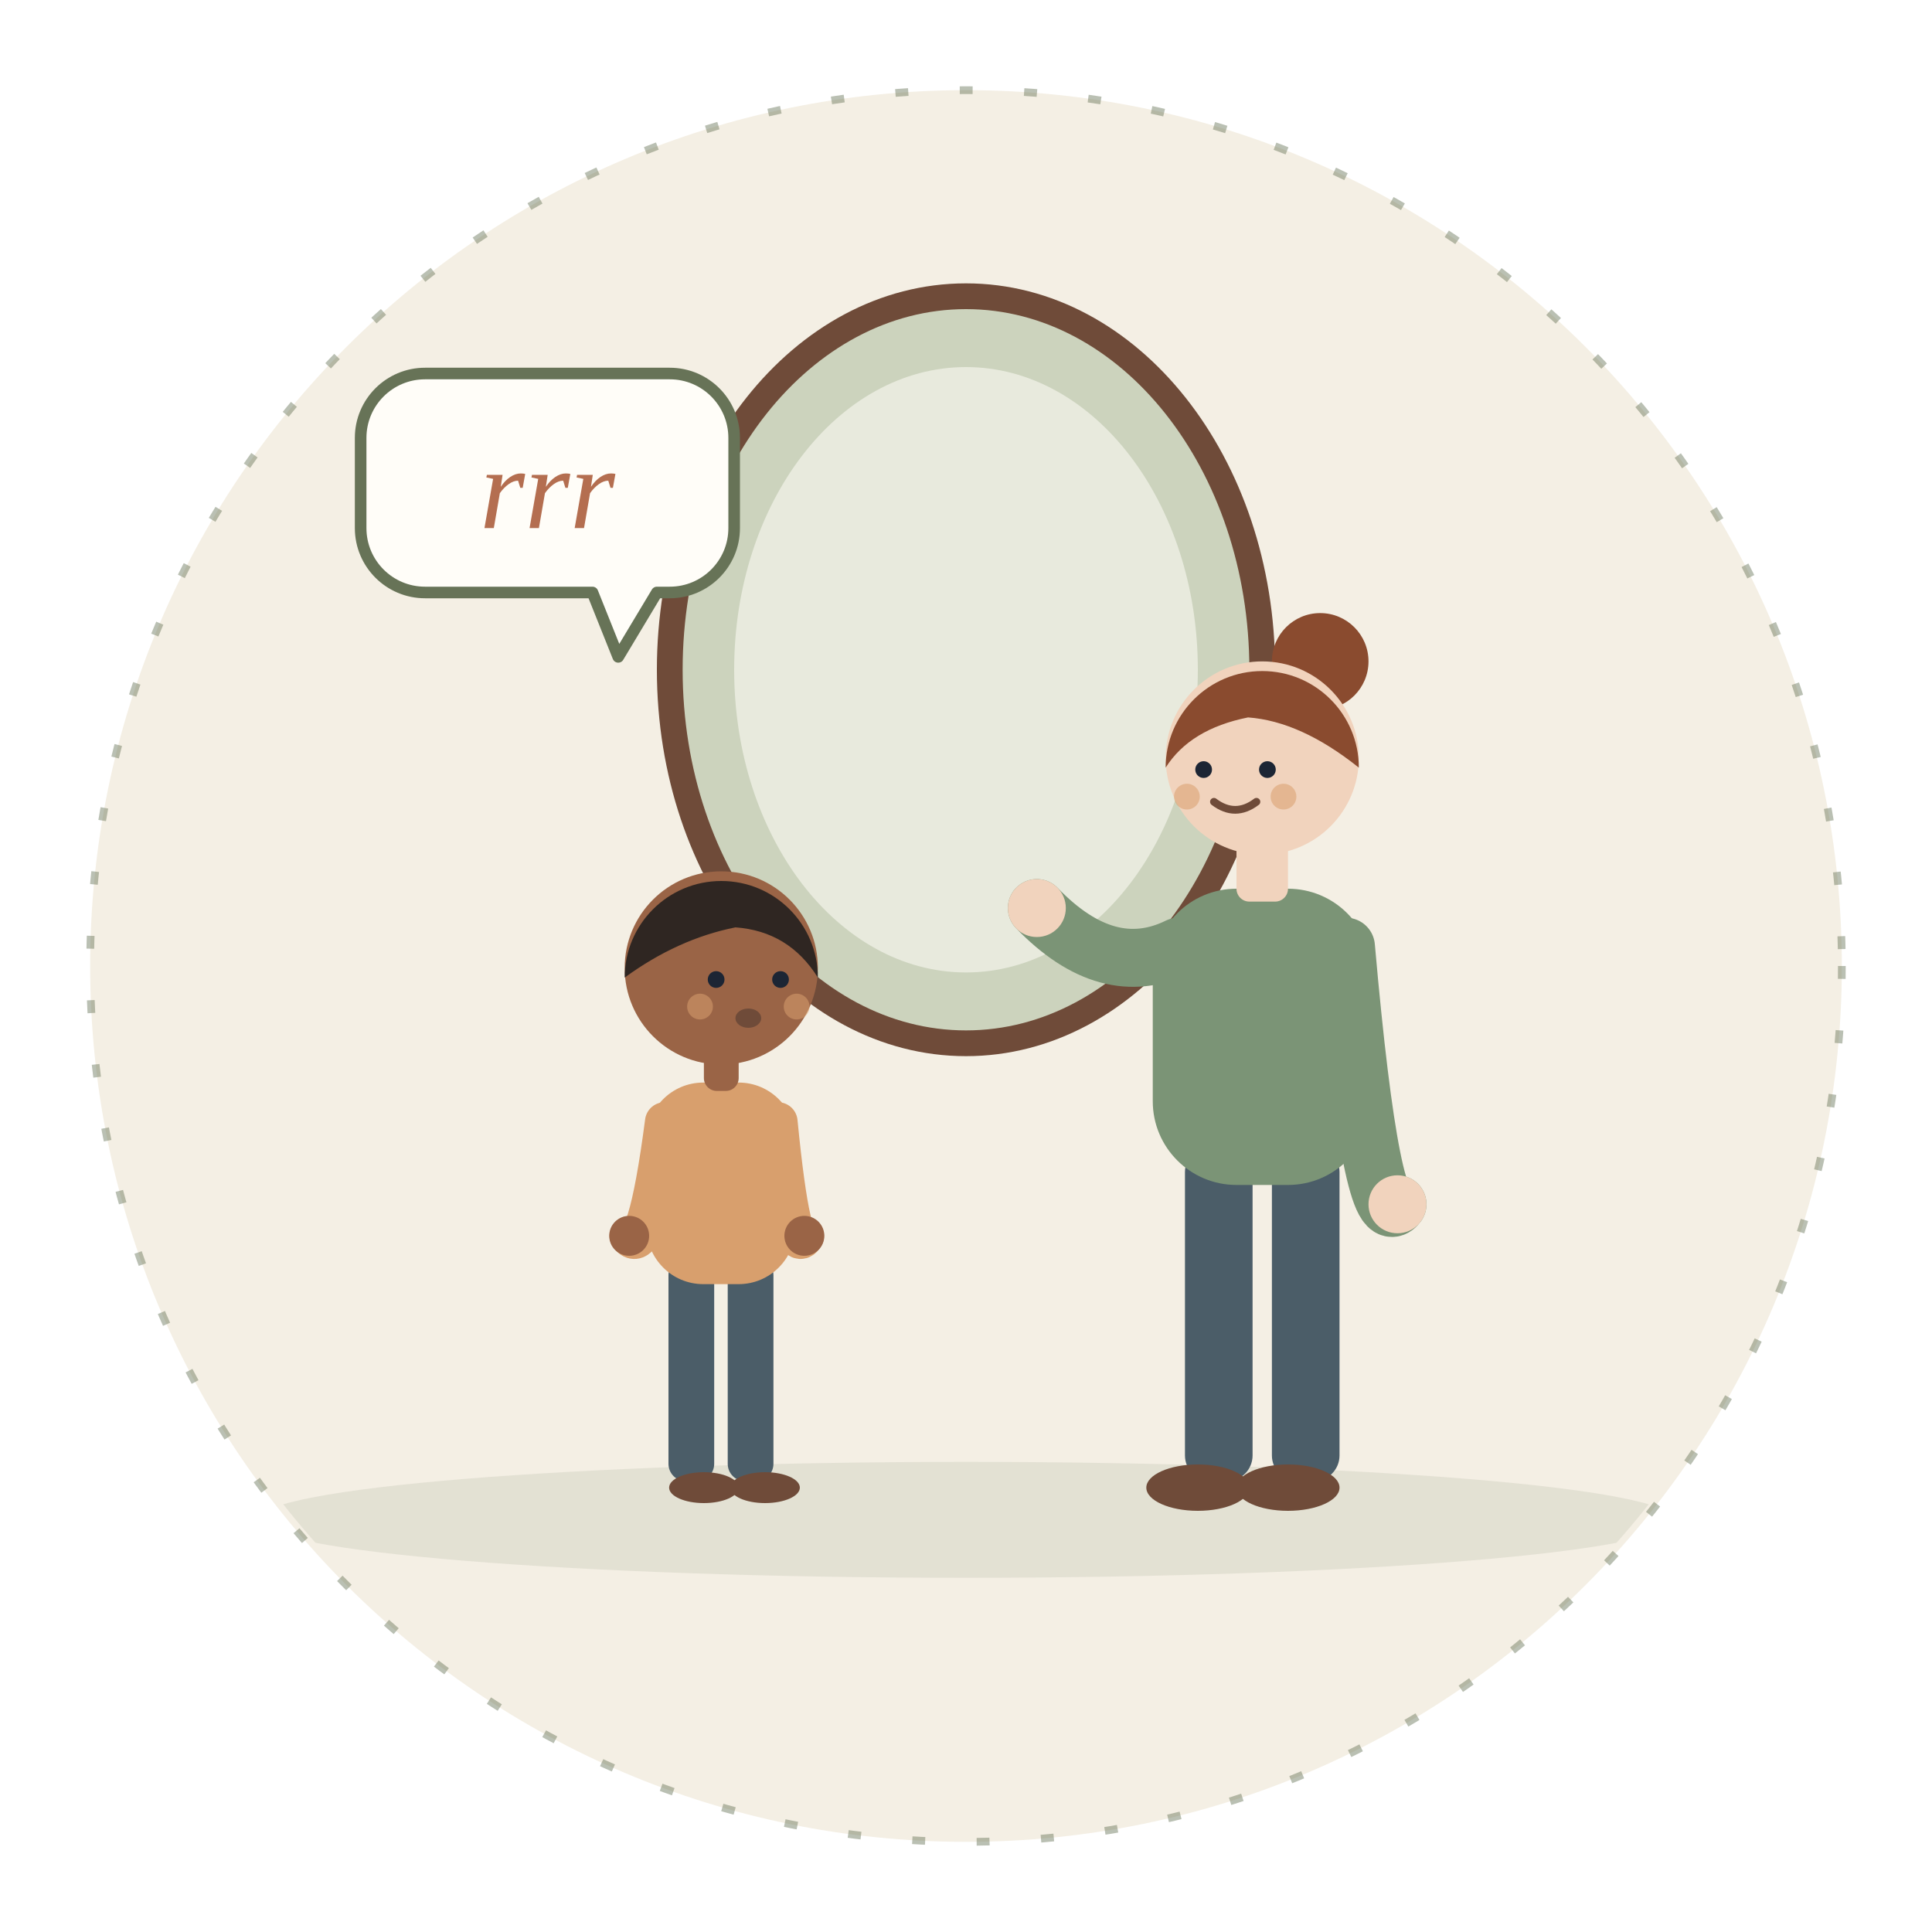
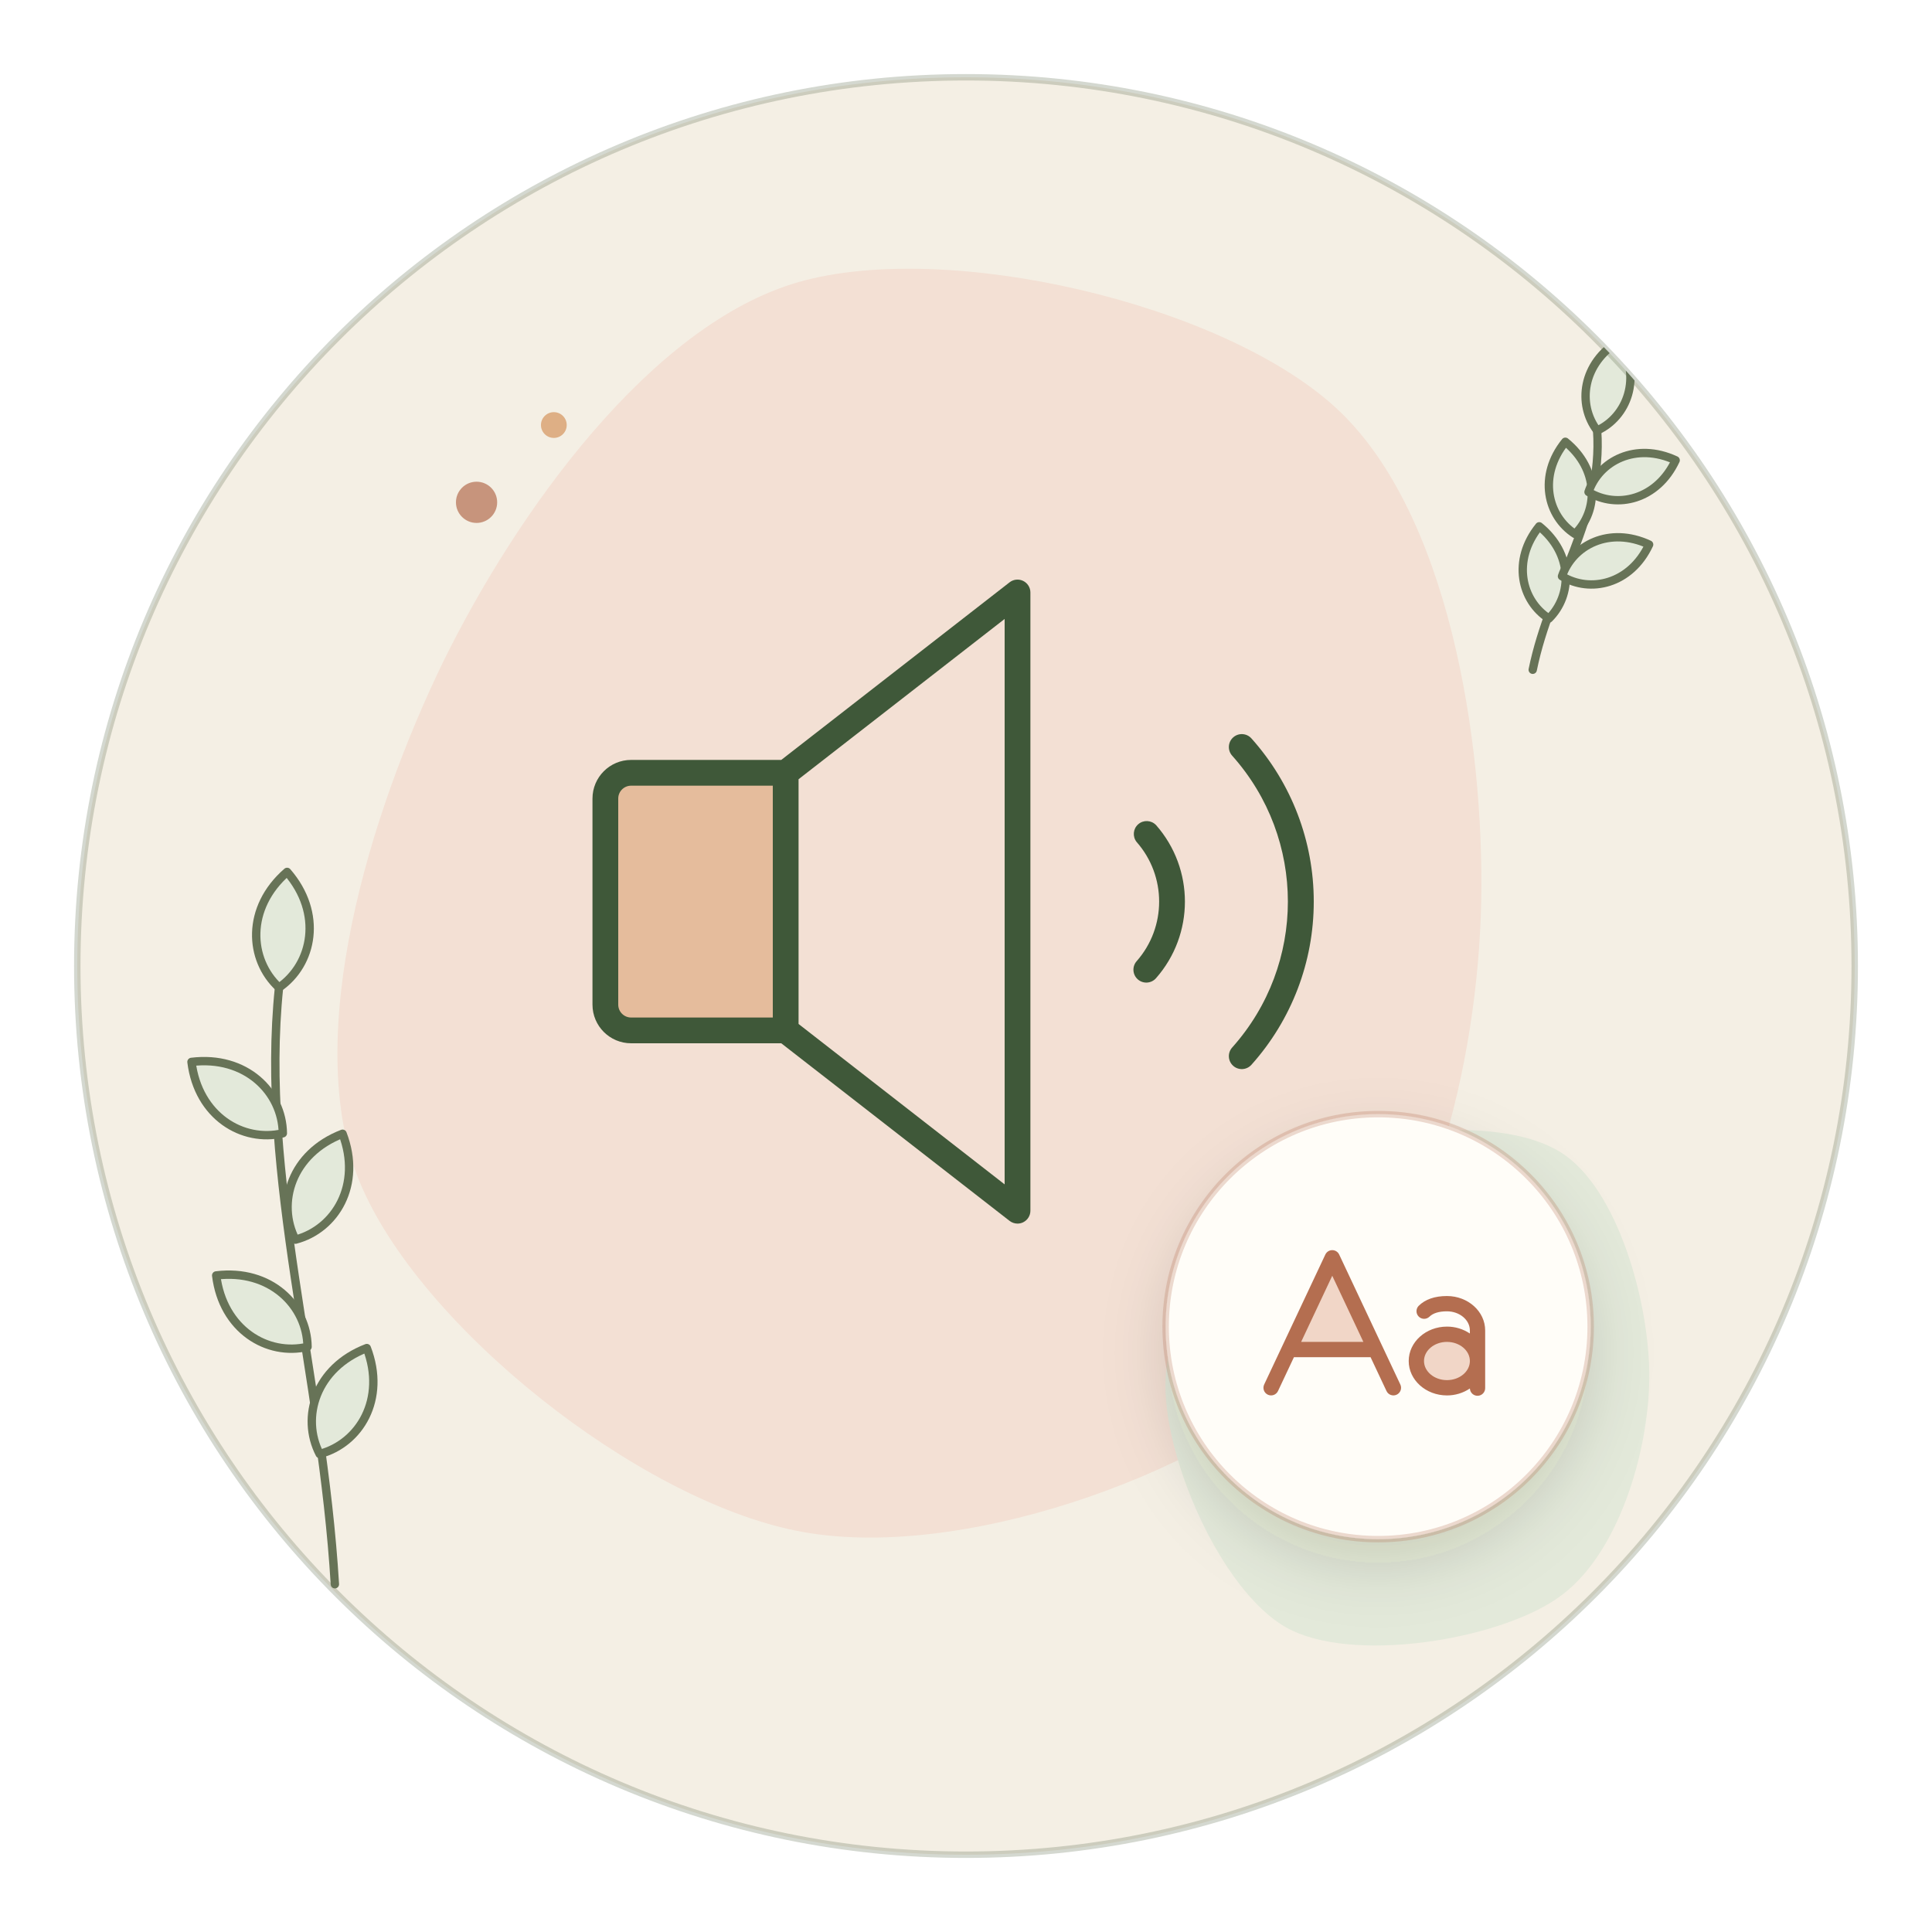
- <svg xmlns="http://www.w3.org/2000/svg" viewBox="0 0 300 300" width="300" height="300" role="img" aria-label="Un niño practica la erre frente al espejo junto a la fonoaudióloga">
-   <circle cx="150" cy="150" r="136" fill="#f4efe4" />
-   <circle cx="150" cy="150" r="136" fill="none" stroke="#677357" stroke-width="1.2" stroke-dasharray="2 8" opacity=".45" />
-   <clipPath id="disco">
-     <circle cx="150" cy="150" r="135" />
-   </clipPath>
+ <svg xmlns="http://www.w3.org/2000/svg" viewBox="0 0 300 300" width="300" height="300" role="img" aria-label="Ilustración de problemas de pronunciación: sonido y letras">
+   <defs>
+     <filter id="sombra" x="-40%" y="-40%" width="180%" height="180%">
+       <feDropShadow dx="0" dy="4" stdDeviation="5" flood-color="#2c2a22" flood-opacity=".14" />
+     </filter>
+     <clipPath id="disco">
+       <circle cx="150" cy="150" r="138" />
+     </clipPath>
+   </defs>
+   <circle cx="150" cy="150" r="138" fill="#f4efe4" />
  <g clip-path="url(#disco)">
-     <ellipse cx="150" cy="236" rx="110" ry="9" fill="#677357" opacity=".12" />
-     <ellipse cx="150" cy="104" rx="46" ry="58" fill="#ccd3bd" stroke="#6f4b39" stroke-width="4" />
-     <ellipse cx="150" cy="104" rx="36" ry="47" fill="#fffdf8" opacity=".55" />
-     <rect x="103.8" y="195.3" width="7.1" height="34.7" rx="2.7" fill="#4b5d68" />
-     <rect x="113.0" y="195.3" width="7.1" height="34.7" rx="2.7" fill="#4b5d68" />
-     <ellipse cx="109.3" cy="231.0" rx="5.4" ry="2.4" fill="#6f4b39" />
-     <ellipse cx="118.8" cy="231.0" rx="5.4" ry="2.4" fill="#6f4b39" />
-     <rect x="100.4" y="168.1" width="23.1" height="31.3" rx="8.8" fill="#d89f6d" />
-     <rect x="109.3" y="162.6" width="5.4" height="6.8" rx="2.0" fill="#9a6446" />
-     <circle cx="112.0" cy="150.3" r="15.0" fill="#9a6446" opacity="1.0" />
-     <path d="M97.0 151.8 A15.0 15.0 0 0 1 127.0 151.8 Q122.5 144.6 114.2 144.0 Q105.2 145.8 97.0 151.8 Z" fill="#2f2622" />
-     <circle cx="111.2" cy="152.1" r="1.3" fill="#1c2534" opacity="1.0" />
-     <circle cx="121.2" cy="152.1" r="1.3" fill="#1c2534" opacity="1.0" />
-     <ellipse cx="116.2" cy="158.1" rx="2.0" ry="1.5" fill="#6f4b39" />
-     <circle cx="108.7" cy="156.3" r="2.0" fill="#d89f6d" opacity="0.55" />
-     <circle cx="123.7" cy="156.3" r="2.0" fill="#d89f6d" opacity="0.55" />
-     <path d="M103.2 174.2 Q100.4 195.6 97.7 191.9" stroke="#d89f6d" stroke-width="6.1" fill="none" stroke-linecap="round" />
-     <circle cx="97.7" cy="191.9" r="3.1" fill="#9a6446" opacity="1.0" />
-     <path d="M120.8 174.2 Q122.9 195.6 124.9 191.9" stroke="#d89f6d" stroke-width="6.1" fill="none" stroke-linecap="round" />
-     <circle cx="124.9" cy="191.9" r="3.1" fill="#9a6446" opacity="1.0" />
-     <circle cx="205.0" cy="102.7" r="7.5" fill="#8a4b2f" opacity="1.0" />
-     <rect x="184.0" y="178.0" width="10.5" height="52.0" rx="4.0" fill="#4b5d68" />
-     <rect x="197.5" y="178.0" width="10.5" height="52.0" rx="4.0" fill="#4b5d68" />
-     <ellipse cx="186.0" cy="231.0" rx="8.0" ry="3.6" fill="#6f4b39" />
-     <ellipse cx="200.0" cy="231.0" rx="8.0" ry="3.6" fill="#6f4b39" />
-     <rect x="179.0" y="138.0" width="34.0" height="46.0" rx="13.0" fill="#7b9476" />
-     <rect x="192.0" y="130.0" width="8.0" height="10.0" rx="2.0" fill="#f1d3bd" />
-     <circle cx="196.0" cy="117.7" r="15.0" fill="#f1d3bd" opacity="1.0" />
-     <path d="M181.0 119.2 A15.0 15.0 0 0 1 211.0 119.2 Q202.0 112.0 193.8 111.4 Q184.8 113.2 181.0 119.2 Z" fill="#8a4b2f" />
-     <circle cx="186.9" cy="119.5" r="1.3" fill="#1c2534" opacity="1.0" />
-     <circle cx="196.8" cy="119.5" r="1.3" fill="#1c2534" opacity="1.0" />
-     <path d="M188.5 124.5 Q191.8 127.0 195.1 124.5" stroke="#6f4b39" stroke-width="1.2" fill="none" stroke-linecap="round" stroke-linejoin="round" />
-     <circle cx="184.3" cy="123.7" r="2.0" fill="#d89f6d" opacity="0.55" />
-     <circle cx="199.3" cy="123.7" r="2.0" fill="#d89f6d" opacity="0.55" />
-     <path d="M183.0 147.0 Q172.0 152.4 161.0 141.0" stroke="#7b9476" stroke-width="9.0" fill="none" stroke-linecap="round" />
-     <circle cx="161.0" cy="141.0" r="4.5" fill="#f1d3bd" opacity="1.0" />
-     <path d="M209.0 147.0 Q213.0 192.4 217.0 187.0" stroke="#7b9476" stroke-width="9.0" fill="none" stroke-linecap="round" />
-     <circle cx="217.0" cy="187.0" r="4.5" fill="#f1d3bd" opacity="1.0" />
-     <path d="M66 58 h38 a10 10 0 0 1 10 10 v14 a10 10 0 0 1 -10 10 H102 l-6 10 l-4 -10 H66 a10 10 0 0 1 -10 -10 v-14 a10 10 0 0 1 10 -10 z" fill="#fffdf8" stroke="#677357" stroke-width="1.8" stroke-linejoin="round" />
-     <text x="85.0" y="82.0" text-anchor="middle" font-family="Georgia, 'Times New Roman', serif" font-size="18" font-weight="normal" font-style="italic" fill="#b46e50">rrr</text>
+     <path d="M230.0 140.0 C229.5 165.0 221.9 196.6 204.2 212.9 C186.4 229.2 148.4 242.7 123.7 237.7 C99.0 232.8 65.0 205.9 55.8 183.4 C46.7 160.9 57.5 126.1 68.8 102.8 C80.2 79.6 101.0 50.4 124.0 43.8 C147.1 37.2 189.6 47.1 207.3 63.2 C224.9 79.2 230.5 115.0 230.0 140.0 Z" fill="#f3e0d4" />
+     <path d="M256.1 214.0 C256.0 225.6 251.2 241.8 241.8 248.2 C232.4 254.7 209.8 258.4 199.7 252.7 C189.6 247.0 180.4 226.0 181.0 214.0 C181.5 202.0 192.6 186.7 202.8 180.8 C213.1 175.0 233.4 173.3 242.3 178.9 C251.2 184.4 256.2 202.4 256.1 214.0 Z" fill="#e3e9da" />
+     <g transform="translate(52 246) rotate(-14) scale(1.0 1.0)" fill="none" stroke="#677357" stroke-width="1.30" stroke-linecap="round" stroke-linejoin="round">
+       <path d="M0 0 C6 -32.2 4 -64.4 14 -92.0" />
+       <path d="M0 0 C5 -4 6 -12 0 -18 C-6 -12 -5 -4 0 0 Z" transform="translate(2.6 -20.2) rotate(38)" fill="#e3e9da" />
+       <path d="M0 0 C5 -4 6 -12 0 -18 C-6 -12 -5 -4 0 0 Z" transform="translate(4.8 -36.8) rotate(-38)" fill="#e3e9da" />
+       <path d="M0 0 C5 -4 6 -12 0 -18 C-6 -12 -5 -4 0 0 Z" transform="translate(7.0 -53.4) rotate(38)" fill="#e3e9da" />
+       <path d="M0 0 C5 -4 6 -12 0 -18 C-6 -12 -5 -4 0 0 Z" transform="translate(9.1 -69.9) rotate(-38)" fill="#e3e9da" />
+       <path d="M0 0 C5 -4 6 -12 0 -18 C-6 -12 -5 -4 0 0 Z" transform="translate(14 -92.0) rotate(18)" fill="#e3e9da" />
+     </g>
+     <g transform="translate(238 104) rotate(32) scale(-0.8 0.8)" fill="none" stroke="#677357" stroke-width="1.62" stroke-linecap="round" stroke-linejoin="round">
+       <path d="M0 0 C6 -16.1 4 -32.2 14 -46.0" />
+       <path d="M0 0 C5 -4 6 -12 0 -18 C-6 -12 -5 -4 0 0 Z" transform="translate(2.6 -10.1) rotate(38)" fill="#e3e9da" />
+       <path d="M0 0 C5 -4 6 -12 0 -18 C-6 -12 -5 -4 0 0 Z" transform="translate(4.8 -18.4) rotate(-38)" fill="#e3e9da" />
+       <path d="M0 0 C5 -4 6 -12 0 -18 C-6 -12 -5 -4 0 0 Z" transform="translate(7.0 -26.7) rotate(38)" fill="#e3e9da" />
+       <path d="M0 0 C5 -4 6 -12 0 -18 C-6 -12 -5 -4 0 0 Z" transform="translate(9.1 -35.0) rotate(-38)" fill="#e3e9da" />
+       <path d="M0 0 C5 -4 6 -12 0 -18 C-6 -12 -5 -4 0 0 Z" transform="translate(14 -46.0) rotate(18)" fill="#e3e9da" />
+     </g>
+     <g transform="translate(82.0 76.0) scale(0.5)">
+       <path d="M80,88v80H32a8,8,0,0,1-8-8V96a8,8,0,0,1,8-8Z" fill="#d89f6d" opacity="0.55" />
+       <g fill="#3f5839">
+         <path d="M153.76,28.41a4,4,0,0,0-4.22.43L78.63,84H32A12,12,0,0,0,20,96v64a12,12,0,0,0,12,12H78.63l70.91,55.16A4.07,4.07,0,0,0,152,228a3.92,3.92,0,0,0,1.76-.41A4,4,0,0,0,156,224V32A4,4,0,0,0,153.76,28.41ZM28,160V96a4,4,0,0,1,4-4H76v72H32A4,4,0,0,1,28,160Zm120,55.82L84,166V90l64-49.78Zm47-111.61a36,36,0,0,1,0,47.59,4,4,0,1,1-6-5.3,28,28,0,0,0,0-37,4,4,0,0,1,6-5.28ZM244,128a75.88,75.88,0,0,1-19.35,50.67,4,4,0,0,1-6-5.34,68,68,0,0,0,0-90.66,4,4,0,0,1,6-5.34A75.88,75.88,0,0,1,244,128Z" />
+       </g>
+     </g>
+     <circle cx="214" cy="206" r="33" fill="#fffdf8" filter="url(#sombra)" />
+     <circle cx="214" cy="206" r="33" fill="none" stroke="#b46e50" stroke-opacity=".25" stroke-width="1" />
+     <g transform="translate(195.0 187.0) scale(0.1484)">
+       <path d="M232,164c0,15.46-14.33,28-32,28s-32-12.54-32-28,14.33-28,32-28S232,148.54,232,164ZM34.82,152h90.36L80,56Z" fill="#f1d6c7" opacity="1" />
+       <g fill="#b46e50">
+         <path d="M87.24,52.59a8,8,0,0,0-14.48,0l-64,136a8,8,0,1,0,14.48,6.81L39.9,160h80.2l16.66,35.4a8,8,0,1,0,14.48-6.81ZM47.43,144,80,74.79,112.57,144ZM200,96c-12.76,0-22.73,3.47-29.63,10.32a8,8,0,0,0,11.26,11.36c3.8-3.77,10-5.68,18.37-5.68,13.23,0,24,9,24,20v3.22A42.76,42.76,0,0,0,200,128c-22.06,0-40,16.15-40,36s17.94,36,40,36a42.73,42.73,0,0,0,24-7.25,8,8,0,0,0,16-.75V132C240,112.15,222.06,96,200,96Zm0,88c-13.23,0-24-9-24-20s10.77-20,24-20,24,9,24,20S213.23,184,200,184Z" />
+       </g>
+     </g>
+     <circle cx="74" cy="78" r="3.2" fill="#b46e50" opacity=".7" />
+     <circle cx="86" cy="66" r="2" fill="#d89f6d" opacity=".8" />
  </g>
+   <circle cx="150" cy="150" r="138" fill="none" stroke="#677357" stroke-opacity=".28" stroke-width="1" />
</svg>
